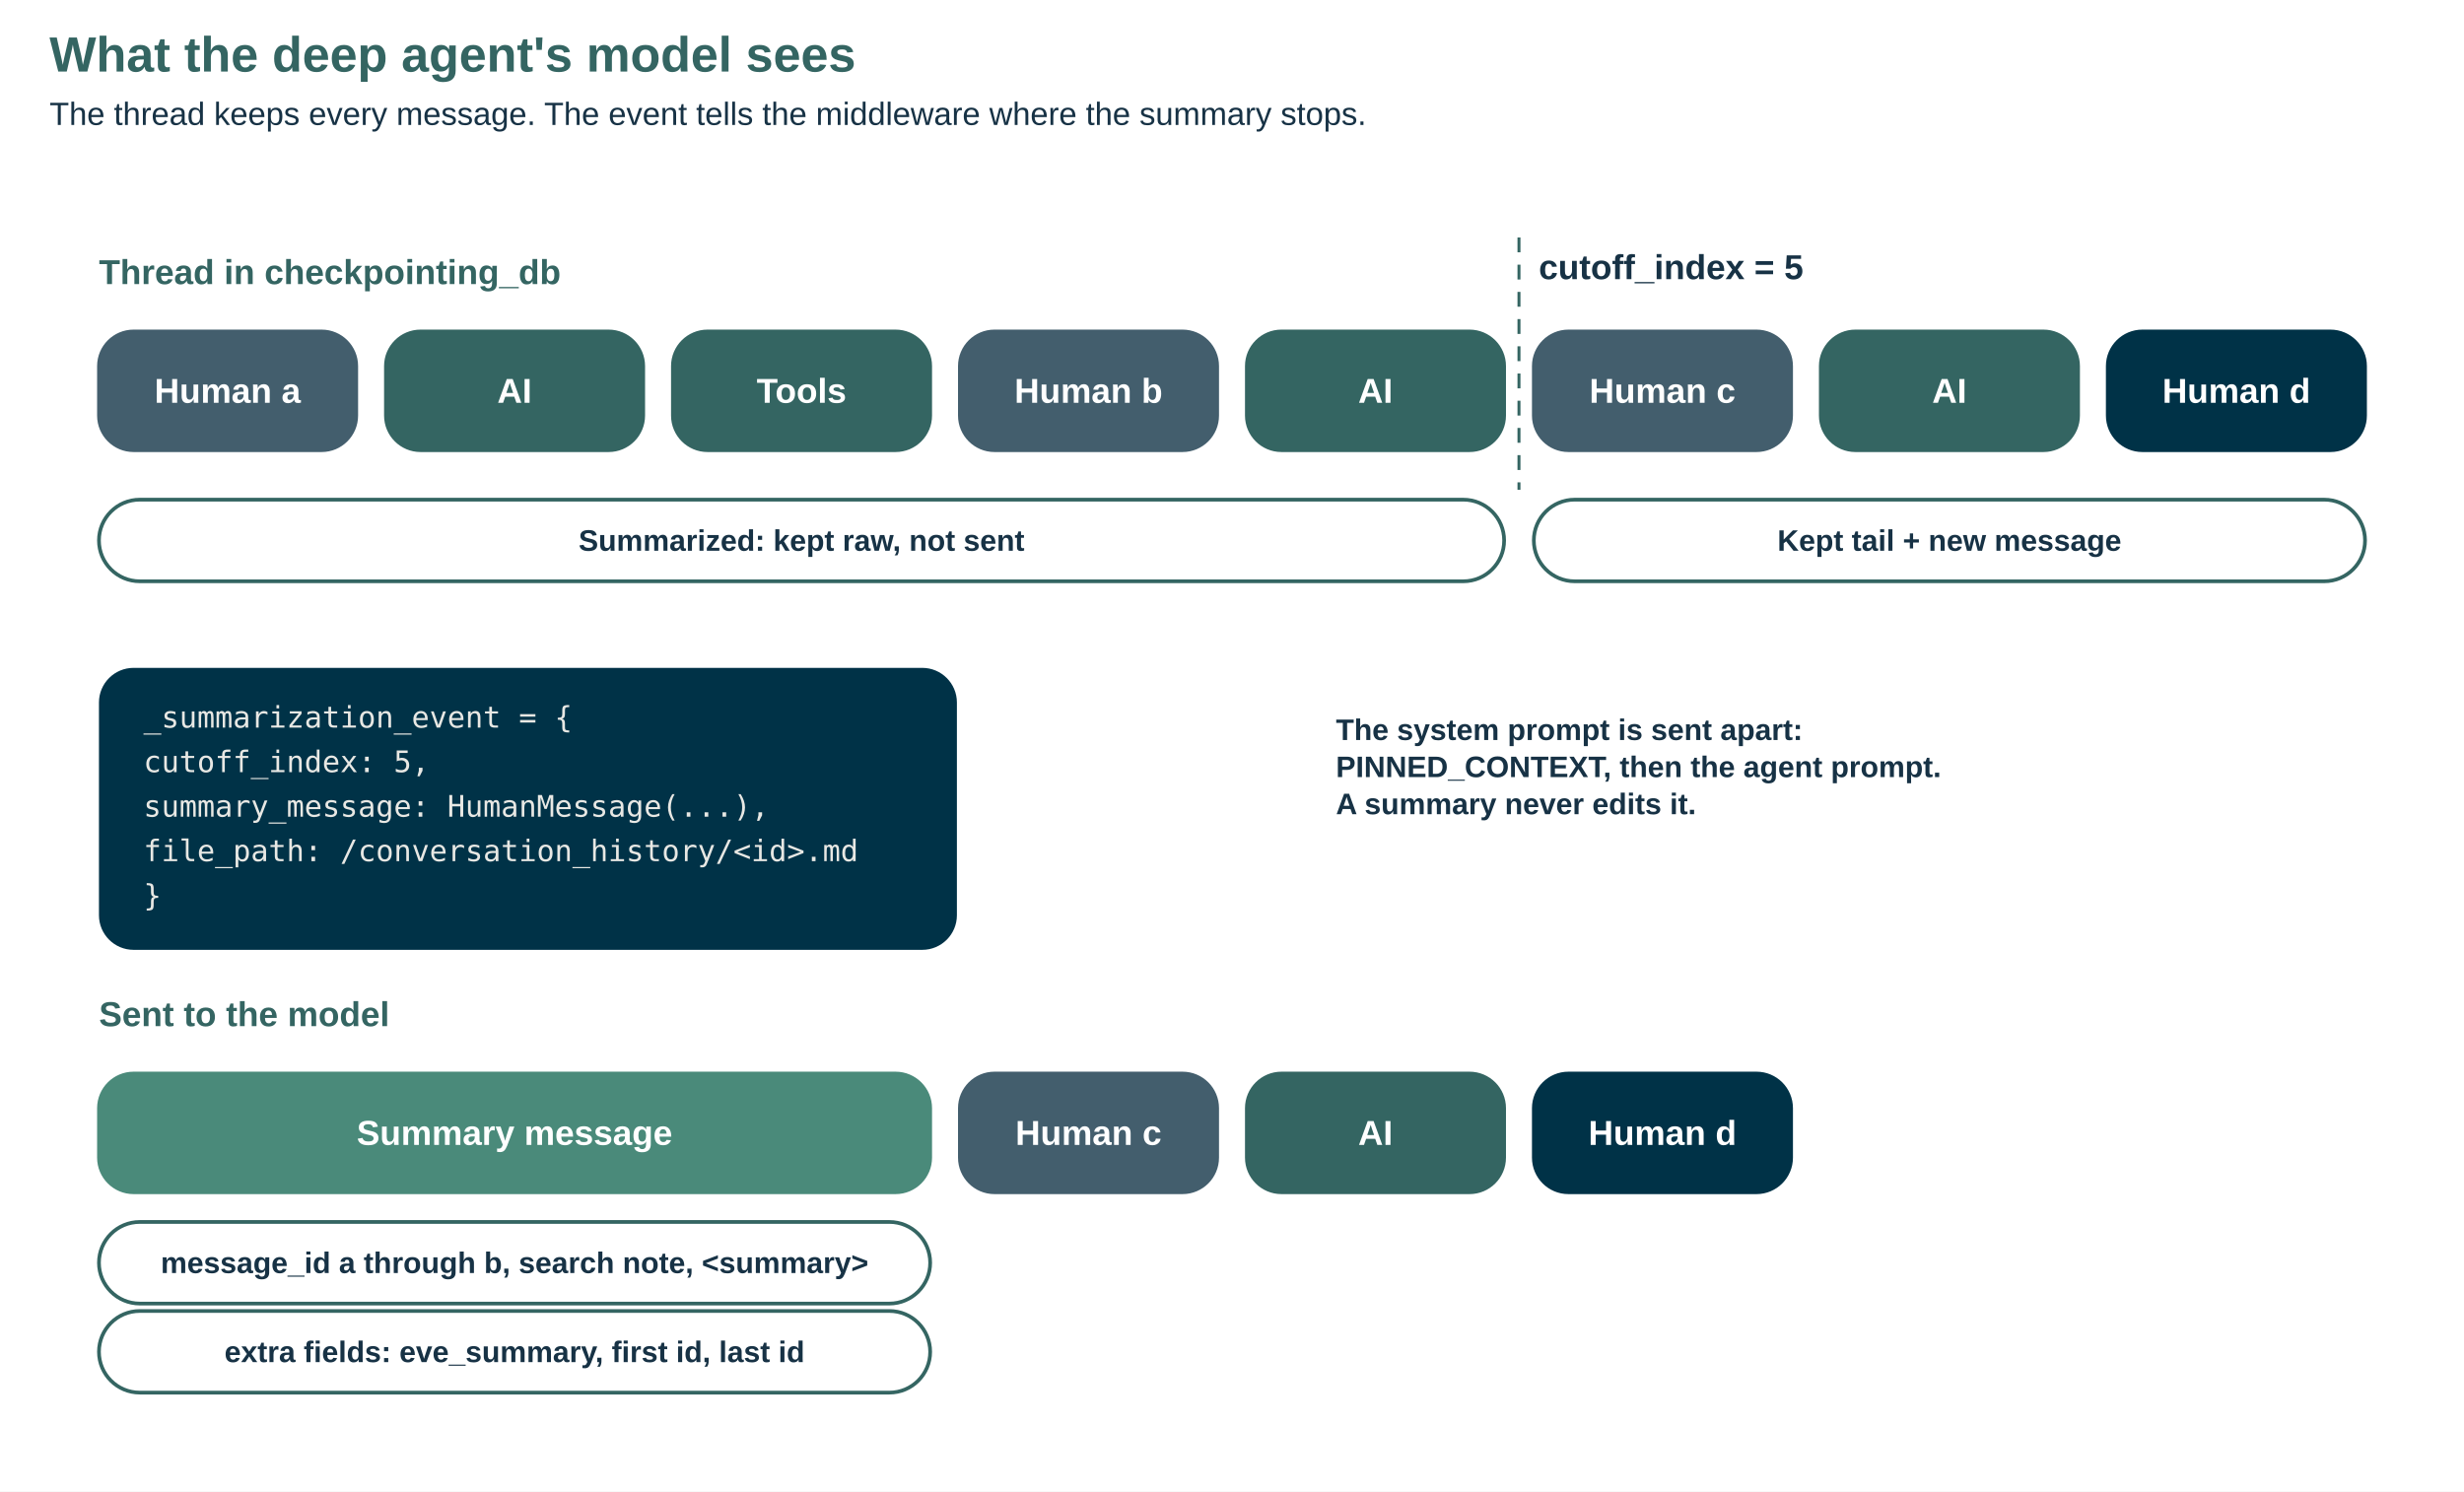
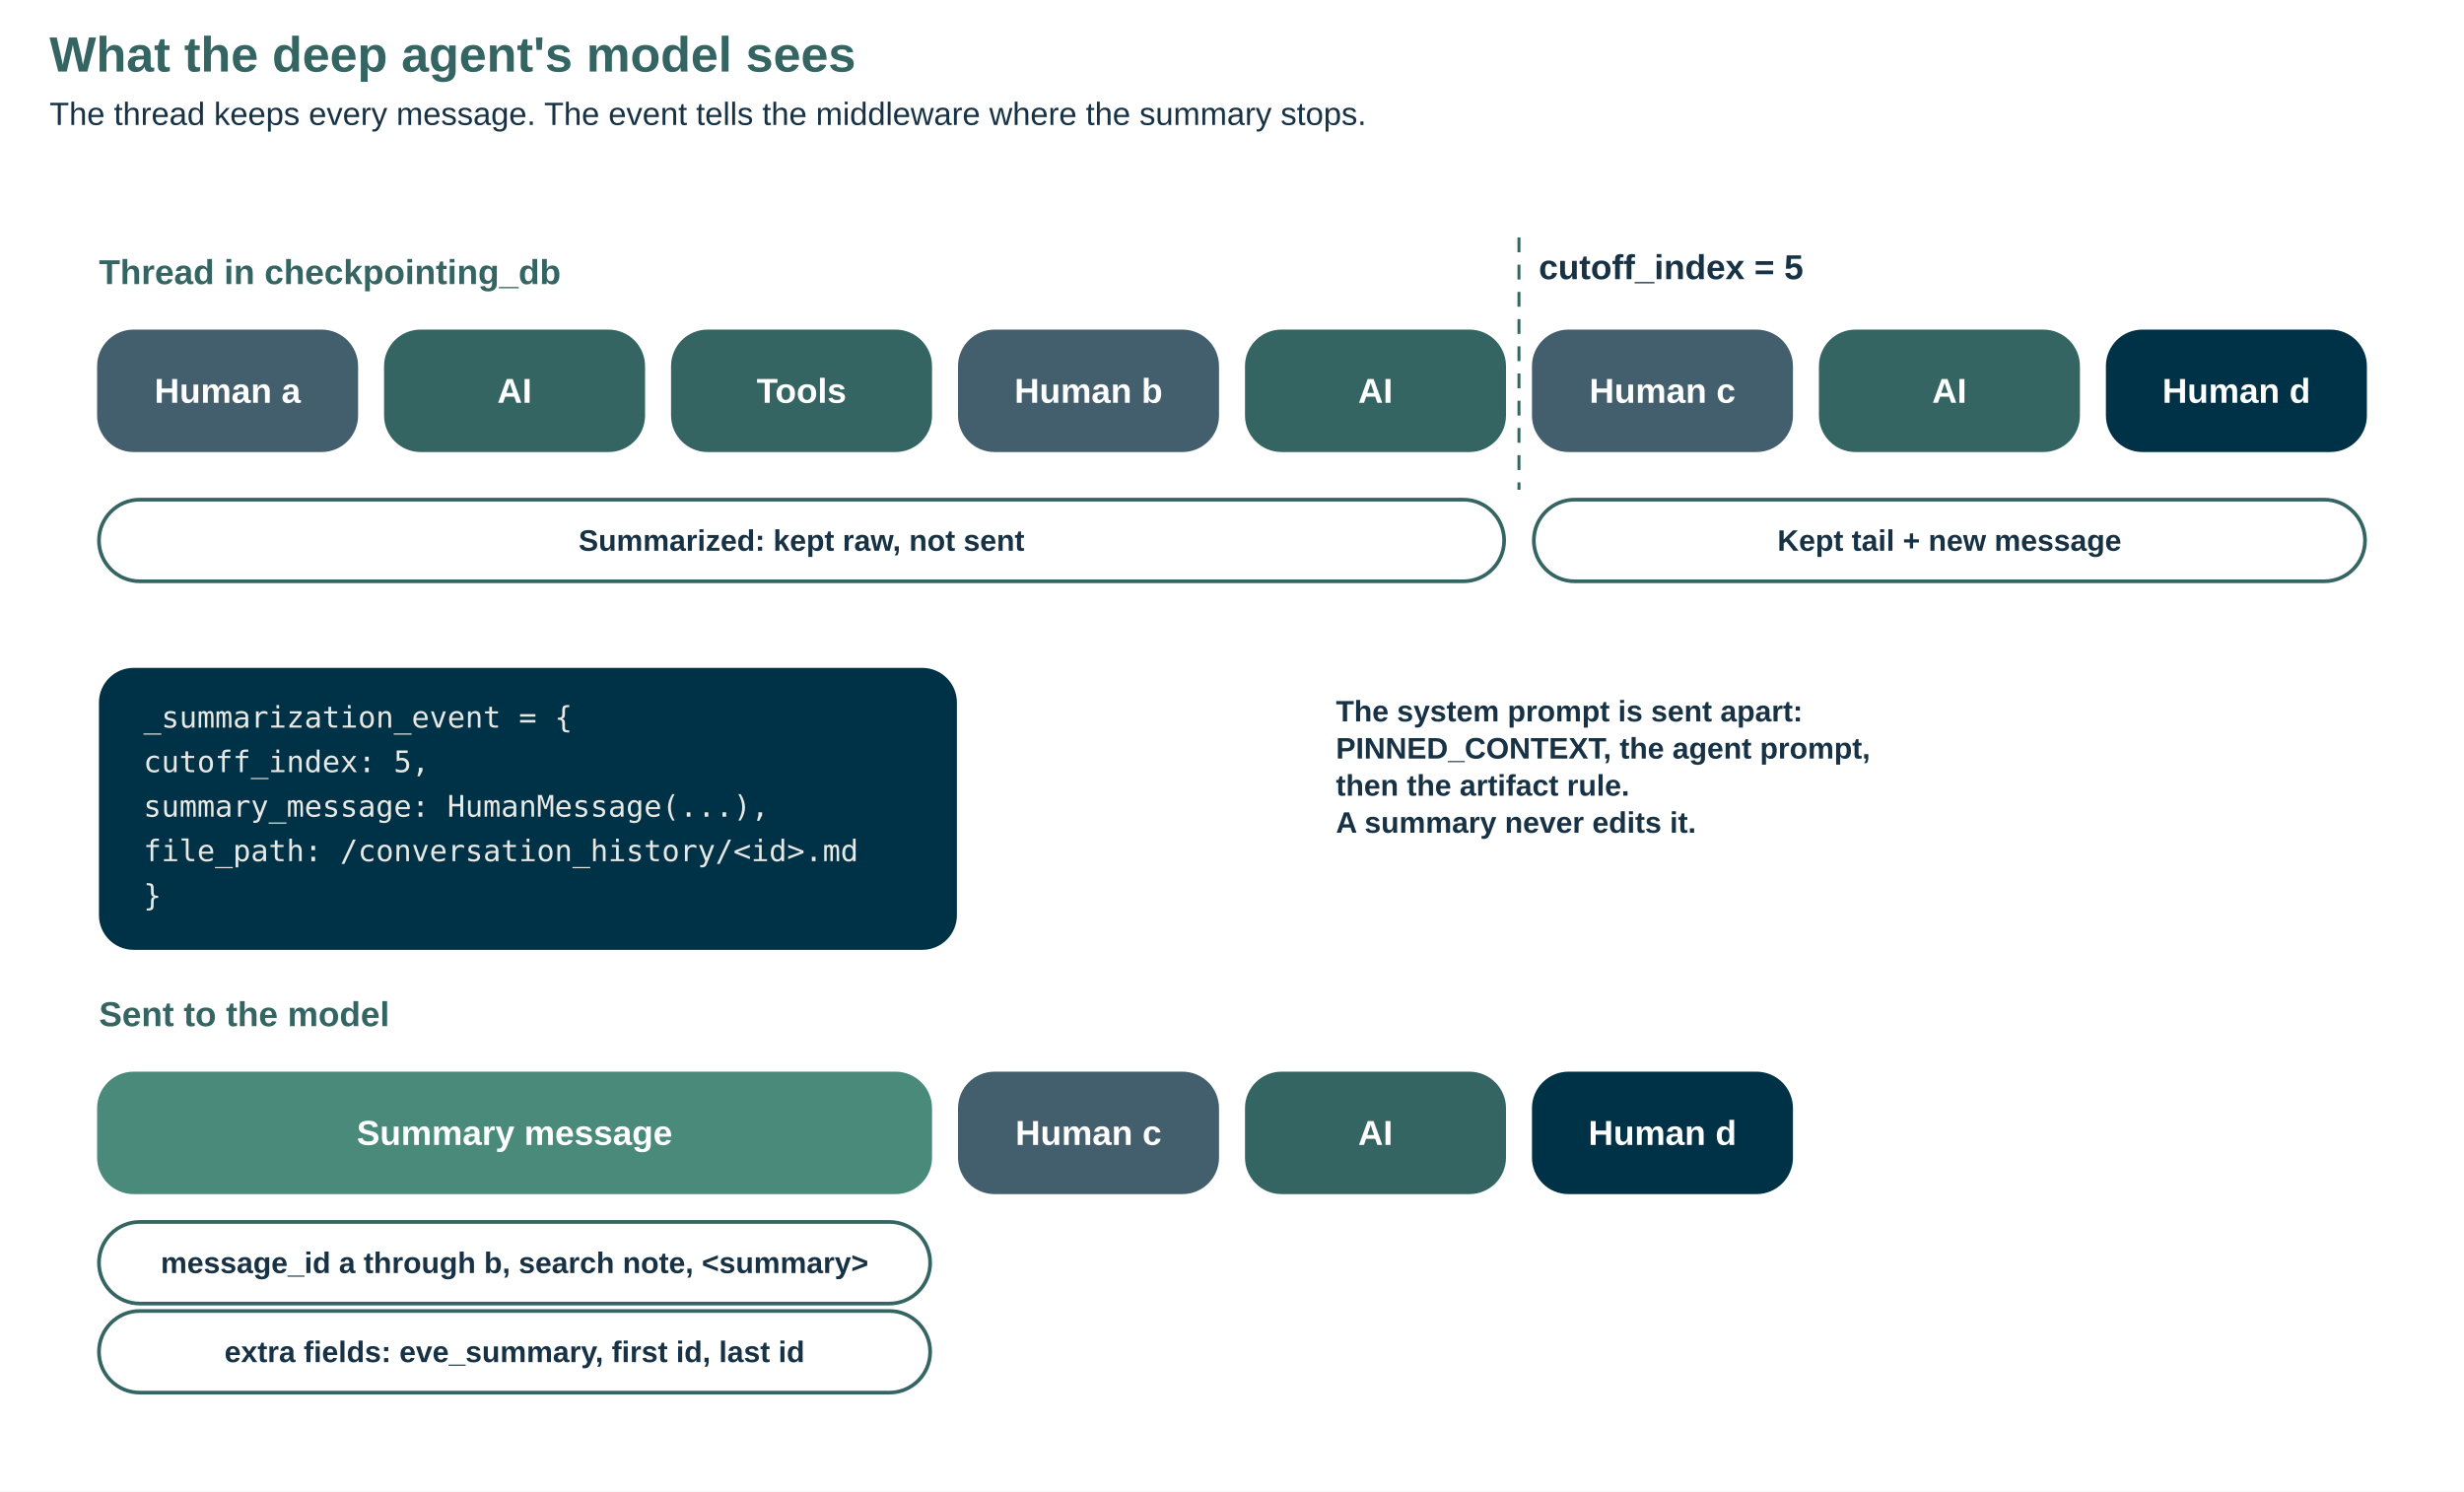
<svg xmlns="http://www.w3.org/2000/svg" width="996" height="603" viewBox="-40.0 -54.0 996.0 603.0" role="img">
  <defs>
    <marker id="ah-default" viewBox="0 0 10 10" refX="8.5" refY="5" markerWidth="9" markerHeight="9" markerUnits="userSpaceOnUse" orient="auto">
      <path d="M1.5,1.5 L8.5,5 L1.5,8.5" fill="none" stroke="#346562" stroke-width="1.4" stroke-linecap="round" stroke-linejoin="round" />
    </marker>
    <marker id="ah-async" viewBox="0 0 10 10" refX="8.5" refY="5" markerWidth="9" markerHeight="9" markerUnits="userSpaceOnUse" orient="auto">
      <path d="M1.5,1.5 L8.5,5 L1.5,8.5" fill="none" stroke="#346562" stroke-width="1.4" stroke-linecap="round" stroke-linejoin="round" />
    </marker>
    <marker id="ah-error" viewBox="0 0 10 10" refX="8.5" refY="5" markerWidth="9" markerHeight="9" markerUnits="userSpaceOnUse" orient="auto">
      <path d="M1.5,1.5 L8.5,5 L1.5,8.5" fill="none" stroke="#cf1d39" stroke-width="1.4" stroke-linecap="round" stroke-linejoin="round" />
    </marker>
  </defs>
  <rect x="-40.0" y="-54.0" width="996.0" height="603.0" fill="#ffffff" />
  <text x="-20.0" y="-32.0" text-anchor="start" dominant-baseline="central" font-family="Arial, Helvetica, sans-serif" font-size="20" font-weight="700" fill="#346562">
    <tspan x="-20.0" dy="0.0">What the deep agent's model sees</tspan>
  </text>
  <text x="-20.0" y="-8.0" text-anchor="start" dominant-baseline="central" font-family="Arial, Helvetica, sans-serif" font-size="13" font-weight="400" fill="#173245">
    <tspan x="-20.0" dy="0.0">The thread keeps every message. The event tells the middleware where the summary stops.</tspan>
  </text>
  <g transform="translate(0,56)">
    <text x="0.0" y="0.0" text-anchor="start" dominant-baseline="central" font-family="Arial, Helvetica, sans-serif" font-size="14" font-weight="700" fill="#346562">
      <tspan x="0.0" dy="0.0">Thread in checkpointing_db</tspan>
    </text>
    <rect x="0" y="24" width="104.0" height="48.0" rx="14.0" fill="#435e6d" stroke="#435e6d" stroke-width="1.5" />
    <text x="52.0" y="48.0" text-anchor="middle" dominant-baseline="central" font-family="Arial, Helvetica, sans-serif" font-size="14" font-weight="700" fill="#ffffff">
      <tspan x="52.0" dy="0.0">Human a</tspan>
    </text>
    <rect x="116" y="24" width="104.0" height="48.0" rx="14.0" fill="#346562" stroke="#346562" stroke-width="1.5" />
    <text x="168.0" y="48.0" text-anchor="middle" dominant-baseline="central" font-family="Arial, Helvetica, sans-serif" font-size="14" font-weight="700" fill="#ffffff">
      <tspan x="168.0" dy="0.0">AI</tspan>
    </text>
    <rect x="232" y="24" width="104.0" height="48.0" rx="14.0" fill="#346562" stroke="#346562" stroke-width="1.5" />
    <text x="284.0" y="48.0" text-anchor="middle" dominant-baseline="central" font-family="Arial, Helvetica, sans-serif" font-size="14" font-weight="700" fill="#ffffff">
      <tspan x="284.0" dy="0.0">Tools</tspan>
    </text>
    <rect x="348" y="24" width="104.0" height="48.0" rx="14.0" fill="#435e6d" stroke="#435e6d" stroke-width="1.5" />
    <text x="400.0" y="48.0" text-anchor="middle" dominant-baseline="central" font-family="Arial, Helvetica, sans-serif" font-size="14" font-weight="700" fill="#ffffff">
      <tspan x="400.0" dy="0.0">Human b</tspan>
    </text>
    <rect x="464" y="24" width="104.0" height="48.0" rx="14.0" fill="#346562" stroke="#346562" stroke-width="1.5" />
    <text x="516.0" y="48.0" text-anchor="middle" dominant-baseline="central" font-family="Arial, Helvetica, sans-serif" font-size="14" font-weight="700" fill="#ffffff">
      <tspan x="516.0" dy="0.0">AI</tspan>
    </text>
    <rect x="580" y="24" width="104.0" height="48.0" rx="14.0" fill="#435e6d" stroke="#435e6d" stroke-width="1.5" />
    <text x="632.0" y="48.0" text-anchor="middle" dominant-baseline="central" font-family="Arial, Helvetica, sans-serif" font-size="14" font-weight="700" fill="#ffffff">
      <tspan x="632.0" dy="0.0">Human c</tspan>
    </text>
    <rect x="696" y="24" width="104.0" height="48.0" rx="14.0" fill="#346562" stroke="#346562" stroke-width="1.5" />
    <text x="748.0" y="48.0" text-anchor="middle" dominant-baseline="central" font-family="Arial, Helvetica, sans-serif" font-size="14" font-weight="700" fill="#ffffff">
      <tspan x="748.0" dy="0.0">AI</tspan>
    </text>
    <rect x="812" y="24" width="104.0" height="48.0" rx="14.0" fill="#003247" stroke="#003247" stroke-width="1.5" />
    <text x="864.0" y="48.0" text-anchor="middle" dominant-baseline="central" font-family="Arial, Helvetica, sans-serif" font-size="14" font-weight="700" fill="#ffffff">
      <tspan x="864.0" dy="0.0">Human d</tspan>
    </text>
    <line x1="574.0" y1="-14" x2="574.0" y2="88" stroke="#346562" stroke-width="1.2" stroke-dasharray="6 5" />
    <text x="582.0" y="-2.0" text-anchor="start" dominant-baseline="central" font-family="Arial, Helvetica, sans-serif" font-size="14" font-weight="700" fill="#173245">
      <tspan x="582.0" dy="0.0">cutoff_index = 5</tspan>
    </text>
    <rect x="0" y="92" width="568.0" height="33.0" rx="16.5" fill="#ffffff" stroke="#346562" stroke-width="1.5" />
    <text x="284.0" y="108.5" text-anchor="middle" dominant-baseline="central" font-family="Arial, Helvetica, sans-serif" font-size="12" font-weight="700" fill="#173245">
      <tspan x="284.0" dy="0.0">Summarized: kept raw, not sent</tspan>
    </text>
    <rect x="580.0" y="92" width="336.0" height="33.0" rx="16.5" fill="#ffffff" stroke="#346562" stroke-width="1.5" />
    <text x="748.0" y="108.5" text-anchor="middle" dominant-baseline="central" font-family="Arial, Helvetica, sans-serif" font-size="12" font-weight="700" fill="#173245">
      <tspan x="748.0" dy="0.0">Kept tail + new message</tspan>
    </text>
    <rect x="0" y="160" width="346.8" height="114" rx="14" fill="#003247" />
    <text x="18.0" y="180.0" text-anchor="start" dominant-baseline="central" font-family="Menlo, Consolas, monospace" font-size="12" font-weight="400" fill="#e8e8e4">
      <tspan x="18.0" dy="0.0">_summarization_event = {</tspan>
    </text>
    <text x="18.0" y="198.0" text-anchor="start" dominant-baseline="central" font-family="Menlo, Consolas, monospace" font-size="12" font-weight="400" fill="#e8e8e4">
      <tspan x="18.0" dy="0.0">  cutoff_index: 5,</tspan>
    </text>
    <text x="18.0" y="216.0" text-anchor="start" dominant-baseline="central" font-family="Menlo, Consolas, monospace" font-size="12" font-weight="400" fill="#e8e8e4">
      <tspan x="18.0" dy="0.0">  summary_message: HumanMessage(...),</tspan>
    </text>
    <text x="18.0" y="234.0" text-anchor="start" dominant-baseline="central" font-family="Menlo, Consolas, monospace" font-size="12" font-weight="400" fill="#e8e8e4">
      <tspan x="18.0" dy="0.0">  file_path: /conversation_history/&lt;id&gt;.md</tspan>
    </text>
    <text x="18.0" y="252.0" text-anchor="start" dominant-baseline="central" font-family="Menlo, Consolas, monospace" font-size="12" font-weight="400" fill="#e8e8e4">
      <tspan x="18.0" dy="0.0">}</tspan>
    </text>
    <text x="0.0" y="300.0" text-anchor="start" dominant-baseline="central" font-family="Arial, Helvetica, sans-serif" font-size="14" font-weight="700" fill="#346562">
      <tspan x="0.0" dy="0.0">Sent to the model</tspan>
    </text>
    <rect x="0" y="324" width="336.0" height="48.0" rx="14.0" fill="#4a8a7a" stroke="#4a8a7a" stroke-width="1.5" />
    <text x="168.0" y="348.0" text-anchor="middle" dominant-baseline="central" font-family="Arial, Helvetica, sans-serif" font-size="14" font-weight="700" fill="#ffffff">
      <tspan x="168.0" dy="0.0">Summary message</tspan>
    </text>
    <rect x="348" y="324" width="104.0" height="48.0" rx="14.0" fill="#435e6d" stroke="#435e6d" stroke-width="1.5" />
    <text x="400.0" y="348.0" text-anchor="middle" dominant-baseline="central" font-family="Arial, Helvetica, sans-serif" font-size="14" font-weight="700" fill="#ffffff">
      <tspan x="400.0" dy="0.0">Human c</tspan>
    </text>
    <rect x="464" y="324" width="104.0" height="48.0" rx="14.0" fill="#346562" stroke="#346562" stroke-width="1.5" />
    <text x="516.0" y="348.0" text-anchor="middle" dominant-baseline="central" font-family="Arial, Helvetica, sans-serif" font-size="14" font-weight="700" fill="#ffffff">
      <tspan x="516.0" dy="0.0">AI</tspan>
    </text>
    <rect x="580" y="324" width="104.0" height="48.0" rx="14.0" fill="#003247" stroke="#003247" stroke-width="1.5" />
    <text x="632.0" y="348.0" text-anchor="middle" dominant-baseline="central" font-family="Arial, Helvetica, sans-serif" font-size="14" font-weight="700" fill="#ffffff">
      <tspan x="632.0" dy="0.0">Human d</tspan>
    </text>
    <rect x="0" y="384" width="336.0" height="33.0" rx="16.5" fill="#ffffff" stroke="#346562" stroke-width="1.5" />
    <text x="168.0" y="400.5" text-anchor="middle" dominant-baseline="central" font-family="Arial, Helvetica, sans-serif" font-size="12" font-weight="700" fill="#173245">
      <tspan x="168.0" dy="0.0">message_id a through b, search note, &lt;summary&gt;</tspan>
    </text>
    <rect x="0" y="420" width="336.0" height="33.0" rx="16.5" fill="#ffffff" stroke="#346562" stroke-width="1.5" />
    <text x="168.0" y="436.5" text-anchor="middle" dominant-baseline="central" font-family="Arial, Helvetica, sans-serif" font-size="12" font-weight="700" fill="#173245">
      <tspan x="168.0" dy="0.0">extra fields: eve_summary, first id, last id</tspan>
    </text>
-     <text x="500.0" y="185.0" text-anchor="start" dominant-baseline="central" font-family="Arial, Helvetica, sans-serif" font-size="12" font-weight="700" fill="#173245">
+     <text x="500.0" y="177.5" text-anchor="start" dominant-baseline="central" font-family="Arial, Helvetica, sans-serif" font-size="12" font-weight="700" fill="#173245">
      <tspan x="500.0" dy="0.0">The system prompt is sent apart:</tspan>
-       <tspan x="500.0" dy="15.0">PINNED_CONTEXT, then the agent prompt.</tspan>
+       <tspan x="500.0" dy="15.0">PINNED_CONTEXT, the agent prompt,</tspan>
+       <tspan x="500.0" dy="15.0">then the artifact rule.</tspan>
      <tspan x="500.0" dy="15.0">A summary never edits it.</tspan>
    </text>
  </g>
</svg>
